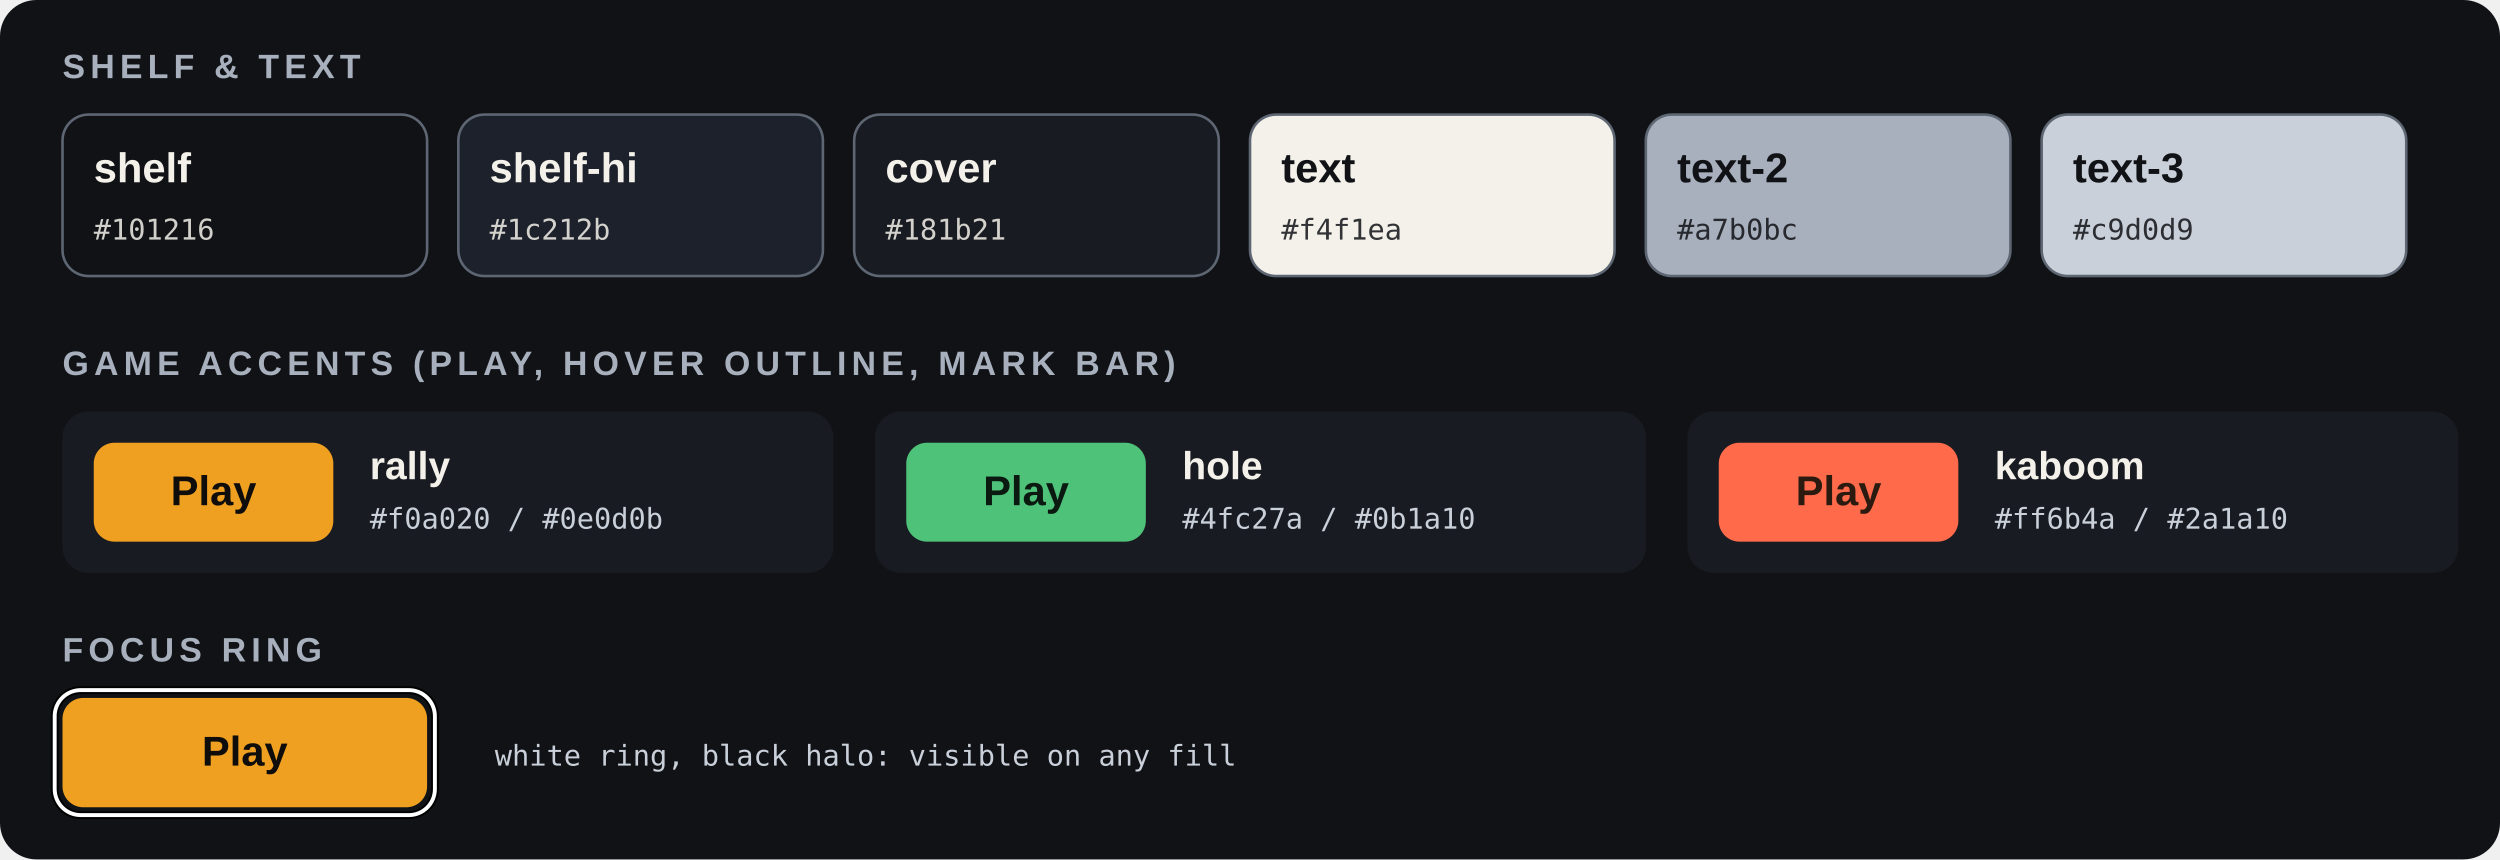
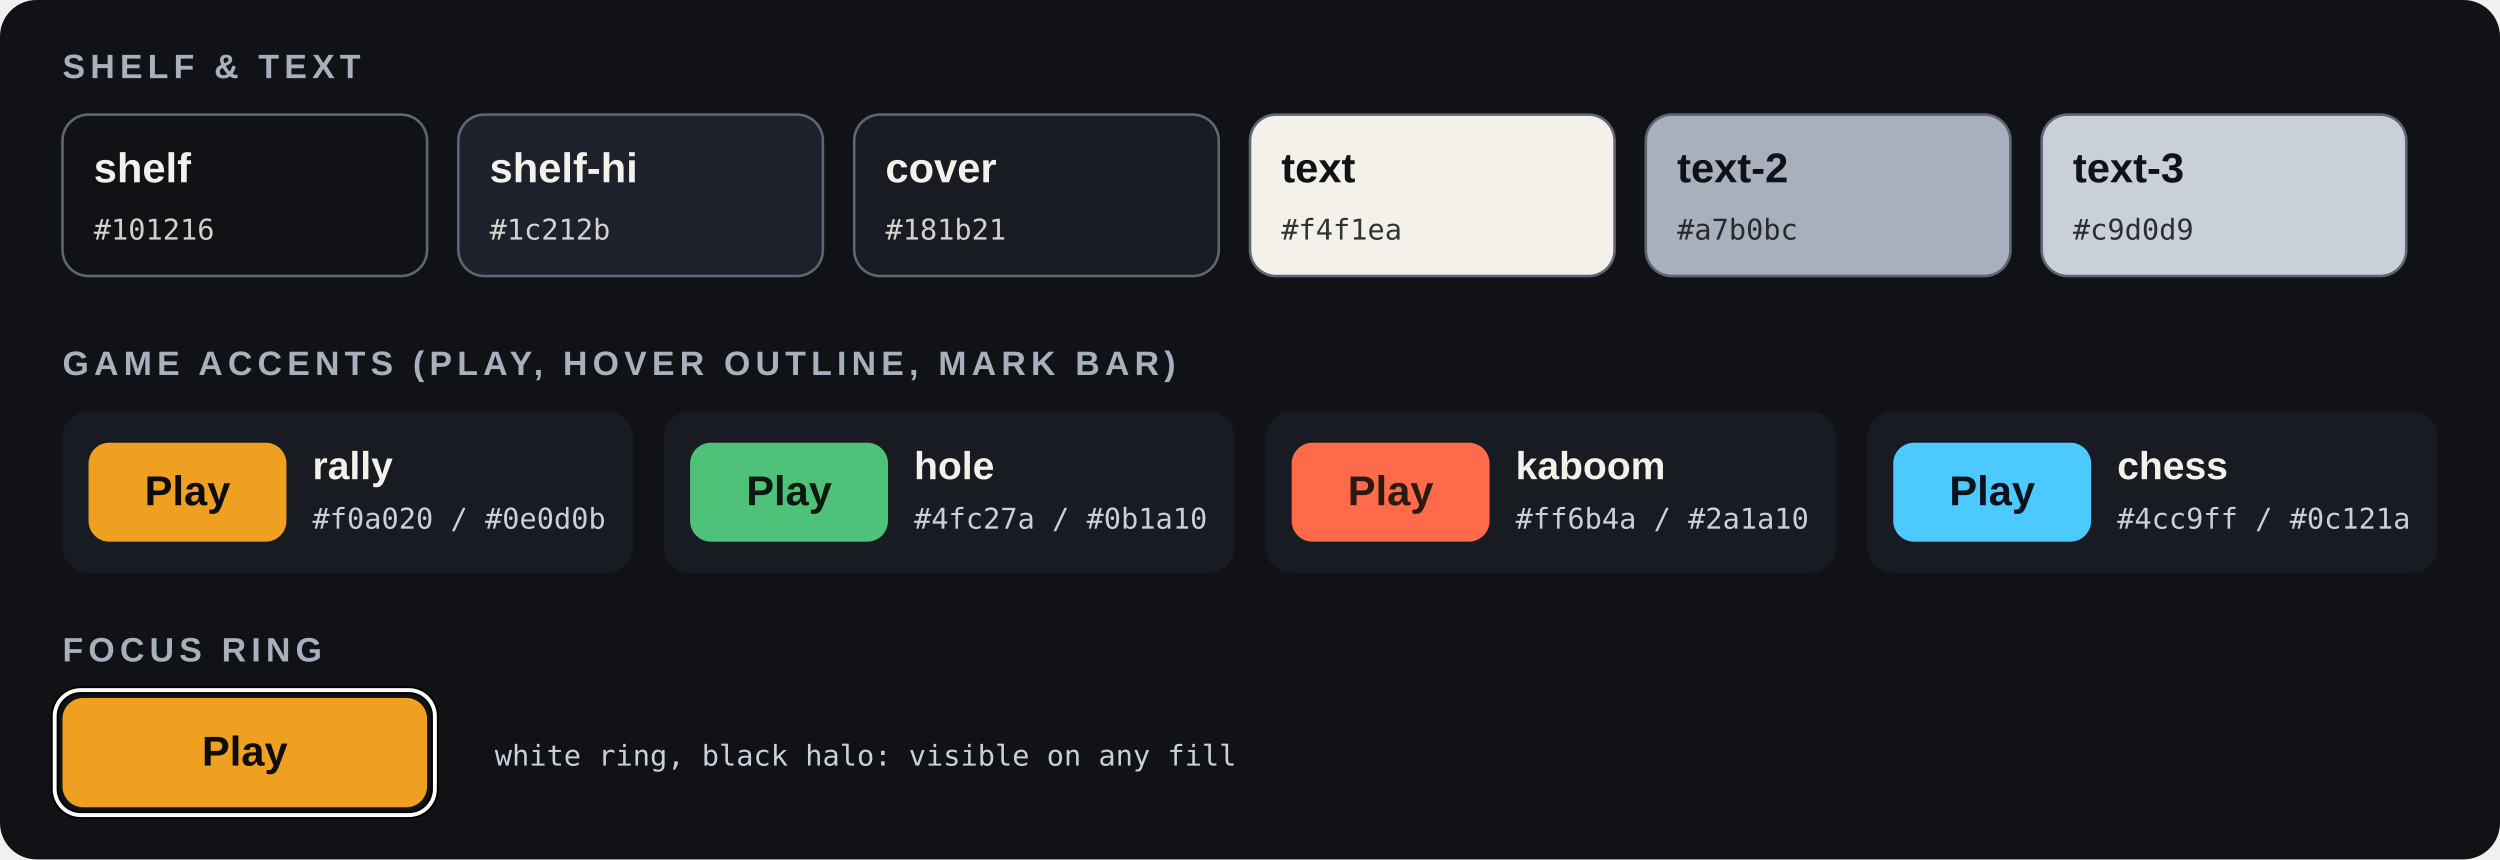
<svg xmlns="http://www.w3.org/2000/svg" width="960" height="330" viewBox="0 0 960 330">
  <rect width="960" height="330" rx="14" fill="#101216" />
  <text x="24" y="30" font-family="Atkinson Hyperlegible,system-ui,Arial,sans-serif" font-size="13" font-weight="700" letter-spacing="2" fill="#a7b0bc">SHELF &amp; TEXT</text>
  <rect x="24" y="44" width="140" height="62" rx="10" fill="#101216" stroke="#5d6672" />
  <text x="36" y="70" font-family="Atkinson Hyperlegible,system-ui,Arial,sans-serif" font-size="16" font-weight="700" fill="#f4f1ea">shelf</text>
  <text x="36" y="92" font-family="IBM Plex Mono,Consolas,monospace" font-size="11" fill="#f4f1ea" opacity=".85">#101216</text>
  <rect x="176" y="44" width="140" height="62" rx="10" fill="#1c212b" stroke="#5d6672" />
  <text x="188" y="70" font-family="Atkinson Hyperlegible,system-ui,Arial,sans-serif" font-size="16" font-weight="700" fill="#f4f1ea">shelf-hi</text>
  <text x="188" y="92" font-family="IBM Plex Mono,Consolas,monospace" font-size="11" fill="#f4f1ea" opacity=".85">#1c212b</text>
  <rect x="328" y="44" width="140" height="62" rx="10" fill="#181b21" stroke="#5d6672" />
  <text x="340" y="70" font-family="Atkinson Hyperlegible,system-ui,Arial,sans-serif" font-size="16" font-weight="700" fill="#f4f1ea">cover</text>
  <text x="340" y="92" font-family="IBM Plex Mono,Consolas,monospace" font-size="11" fill="#f4f1ea" opacity=".85">#181b21</text>
  <rect x="480" y="44" width="140" height="62" rx="10" fill="#f4f1ea" stroke="#5d6672" />
  <text x="492" y="70" font-family="Atkinson Hyperlegible,system-ui,Arial,sans-serif" font-size="16" font-weight="700" fill="#101216">text</text>
  <text x="492" y="92" font-family="IBM Plex Mono,Consolas,monospace" font-size="11" fill="#101216" opacity=".85">#f4f1ea</text>
  <rect x="632" y="44" width="140" height="62" rx="10" fill="#a7b0bc" stroke="#5d6672" />
  <text x="644" y="70" font-family="Atkinson Hyperlegible,system-ui,Arial,sans-serif" font-size="16" font-weight="700" fill="#101216">text-2</text>
  <text x="644" y="92" font-family="IBM Plex Mono,Consolas,monospace" font-size="11" fill="#101216" opacity=".85">#a7b0bc</text>
  <rect x="784" y="44" width="140" height="62" rx="10" fill="#c9d0d9" stroke="#5d6672" />
  <text x="796" y="70" font-family="Atkinson Hyperlegible,system-ui,Arial,sans-serif" font-size="16" font-weight="700" fill="#101216">text-3</text>
  <text x="796" y="92" font-family="IBM Plex Mono,Consolas,monospace" font-size="11" fill="#101216" opacity=".85">#c9d0d9</text>
  <text x="24" y="144" font-family="Atkinson Hyperlegible,system-ui,Arial,sans-serif" font-size="13" font-weight="700" letter-spacing="2" fill="#a7b0bc">GAME ACCENTS (PLAY, HOVER OUTLINE, MARK BAR)</text>
-   <rect x="24" y="158" width="296" height="62" rx="10" fill="#181b21" />
-   <rect x="36" y="170" width="92" height="38" rx="8" fill="#f0a020" />
-   <text x="82" y="194" text-anchor="middle" font-family="Atkinson Hyperlegible,system-ui,Arial,sans-serif" font-size="16" font-weight="700" fill="#0e0d0b">Play</text>
-   <text x="142" y="184" font-family="Atkinson Hyperlegible,system-ui,Arial,sans-serif" font-size="15" font-weight="700" fill="#f4f1ea">rally</text>
-   <text x="142" y="203" font-family="IBM Plex Mono,Consolas,monospace" font-size="11" fill="#c9d0d9">#f0a020 / #0e0d0b</text>
-   <rect x="336" y="158" width="296" height="62" rx="10" fill="#181b21" />
-   <rect x="348" y="170" width="92" height="38" rx="8" fill="#4fc27a" />
-   <text x="394" y="194" text-anchor="middle" font-family="Atkinson Hyperlegible,system-ui,Arial,sans-serif" font-size="16" font-weight="700" fill="#0b1a10">Play</text>
-   <text x="454" y="184" font-family="Atkinson Hyperlegible,system-ui,Arial,sans-serif" font-size="15" font-weight="700" fill="#f4f1ea">hole</text>
-   <text x="454" y="203" font-family="IBM Plex Mono,Consolas,monospace" font-size="11" fill="#c9d0d9">#4fc27a / #0b1a10</text>
-   <rect x="648" y="158" width="296" height="62" rx="10" fill="#181b21" />
-   <rect x="660" y="170" width="92" height="38" rx="8" fill="#ff6b4a" />
-   <text x="706" y="194" text-anchor="middle" font-family="Atkinson Hyperlegible,system-ui,Arial,sans-serif" font-size="16" font-weight="700" fill="#2a1a10">Play</text>
-   <text x="766" y="184" font-family="Atkinson Hyperlegible,system-ui,Arial,sans-serif" font-size="15" font-weight="700" fill="#f4f1ea">kaboom</text>
-   <text x="766" y="203" font-family="IBM Plex Mono,Consolas,monospace" font-size="11" fill="#c9d0d9">#ff6b4a / #2a1a10</text>
+   <rect x="24" y="158" width="219" height="62" rx="10" fill="#181b21" />
+   <rect x="34" y="170" width="76" height="38" rx="8" fill="#f0a020" />
+   <text x="72" y="194" text-anchor="middle" font-family="Atkinson Hyperlegible,system-ui,Arial,sans-serif" font-size="16" font-weight="700" fill="#0e0d0b">Play</text>
+   <text x="120" y="184" font-family="Atkinson Hyperlegible,system-ui,Arial,sans-serif" font-size="15" font-weight="700" fill="#f4f1ea">rally</text>
+   <text x="120" y="203" font-family="IBM Plex Mono,Consolas,monospace" font-size="11" fill="#c9d0d9">#f0a020 / #0e0d0b</text>
+   <rect x="255" y="158" width="219" height="62" rx="10" fill="#181b21" />
+   <rect x="265" y="170" width="76" height="38" rx="8" fill="#4fc27a" />
+   <text x="303" y="194" text-anchor="middle" font-family="Atkinson Hyperlegible,system-ui,Arial,sans-serif" font-size="16" font-weight="700" fill="#0b1a10">Play</text>
+   <text x="351" y="184" font-family="Atkinson Hyperlegible,system-ui,Arial,sans-serif" font-size="15" font-weight="700" fill="#f4f1ea">hole</text>
+   <text x="351" y="203" font-family="IBM Plex Mono,Consolas,monospace" font-size="11" fill="#c9d0d9">#4fc27a / #0b1a10</text>
+   <rect x="486" y="158" width="219" height="62" rx="10" fill="#181b21" />
+   <rect x="496" y="170" width="76" height="38" rx="8" fill="#ff6b4a" />
+   <text x="534" y="194" text-anchor="middle" font-family="Atkinson Hyperlegible,system-ui,Arial,sans-serif" font-size="16" font-weight="700" fill="#2a1a10">Play</text>
+   <text x="582" y="184" font-family="Atkinson Hyperlegible,system-ui,Arial,sans-serif" font-size="15" font-weight="700" fill="#f4f1ea">kaboom</text>
+   <text x="582" y="203" font-family="IBM Plex Mono,Consolas,monospace" font-size="11" fill="#c9d0d9">#ff6b4a / #2a1a10</text>
+   <rect x="717" y="158" width="219" height="62" rx="10" fill="#181b21" />
+   <rect x="727" y="170" width="76" height="38" rx="8" fill="#4cc9ff" />
+   <text x="765" y="194" text-anchor="middle" font-family="Atkinson Hyperlegible,system-ui,Arial,sans-serif" font-size="16" font-weight="700" fill="#0c121a">Play</text>
+   <text x="813" y="184" font-family="Atkinson Hyperlegible,system-ui,Arial,sans-serif" font-size="15" font-weight="700" fill="#f4f1ea">chess</text>
+   <text x="813" y="203" font-family="IBM Plex Mono,Consolas,monospace" font-size="11" fill="#c9d0d9">#4cc9ff / #0c121a</text>
  <text x="24" y="254" font-family="Atkinson Hyperlegible,system-ui,Arial,sans-serif" font-size="13" font-weight="700" letter-spacing="2" fill="#a7b0bc">FOCUS RING</text>
  <rect x="24" y="268" width="140" height="42" rx="8" fill="#f0a020" />
  <rect x="21" y="265" width="146" height="48" rx="10" fill="none" stroke="#000" stroke-width="3" />
  <rect x="21" y="265" width="146" height="48" rx="10" fill="none" stroke="#fff" stroke-width="1.5" />
  <text x="94" y="294" text-anchor="middle" font-family="Atkinson Hyperlegible,system-ui,Arial,sans-serif" font-size="16" font-weight="700" fill="#0e0d0b">Play</text>
  <text x="190" y="294" font-family="IBM Plex Mono,Consolas,monospace" font-size="11" fill="#c9d0d9">white ring, black halo: visible on any fill</text>
</svg>
